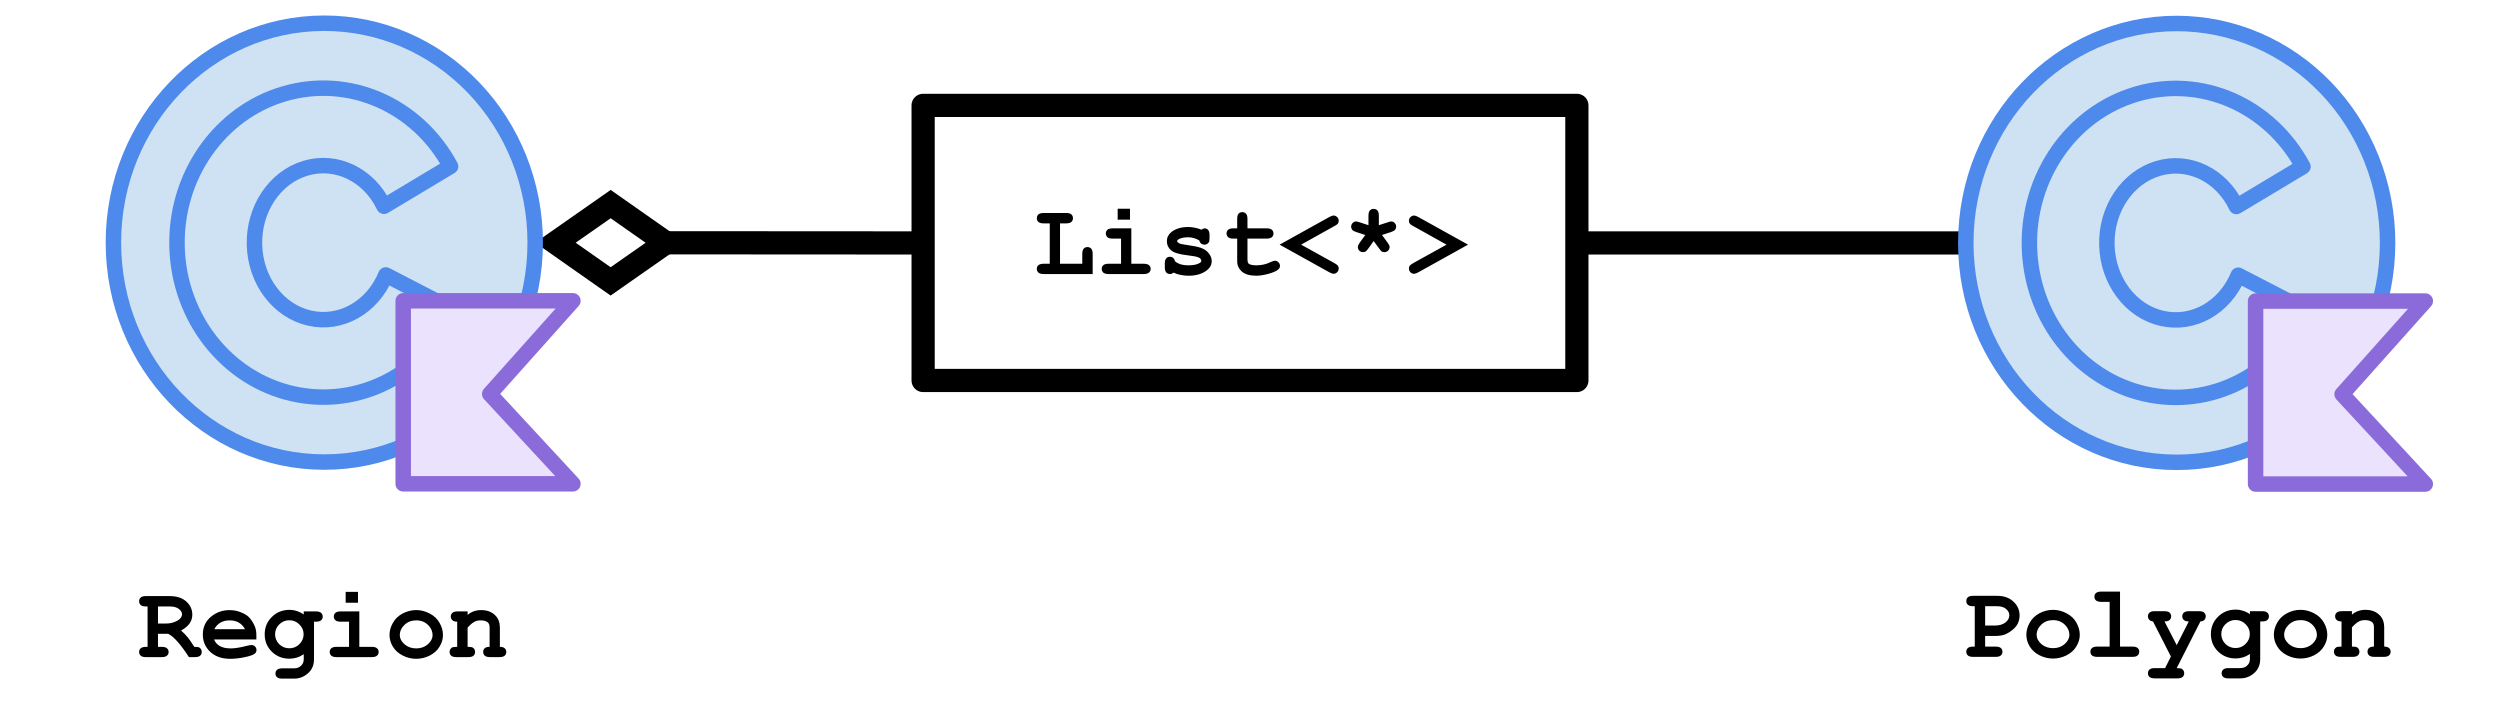
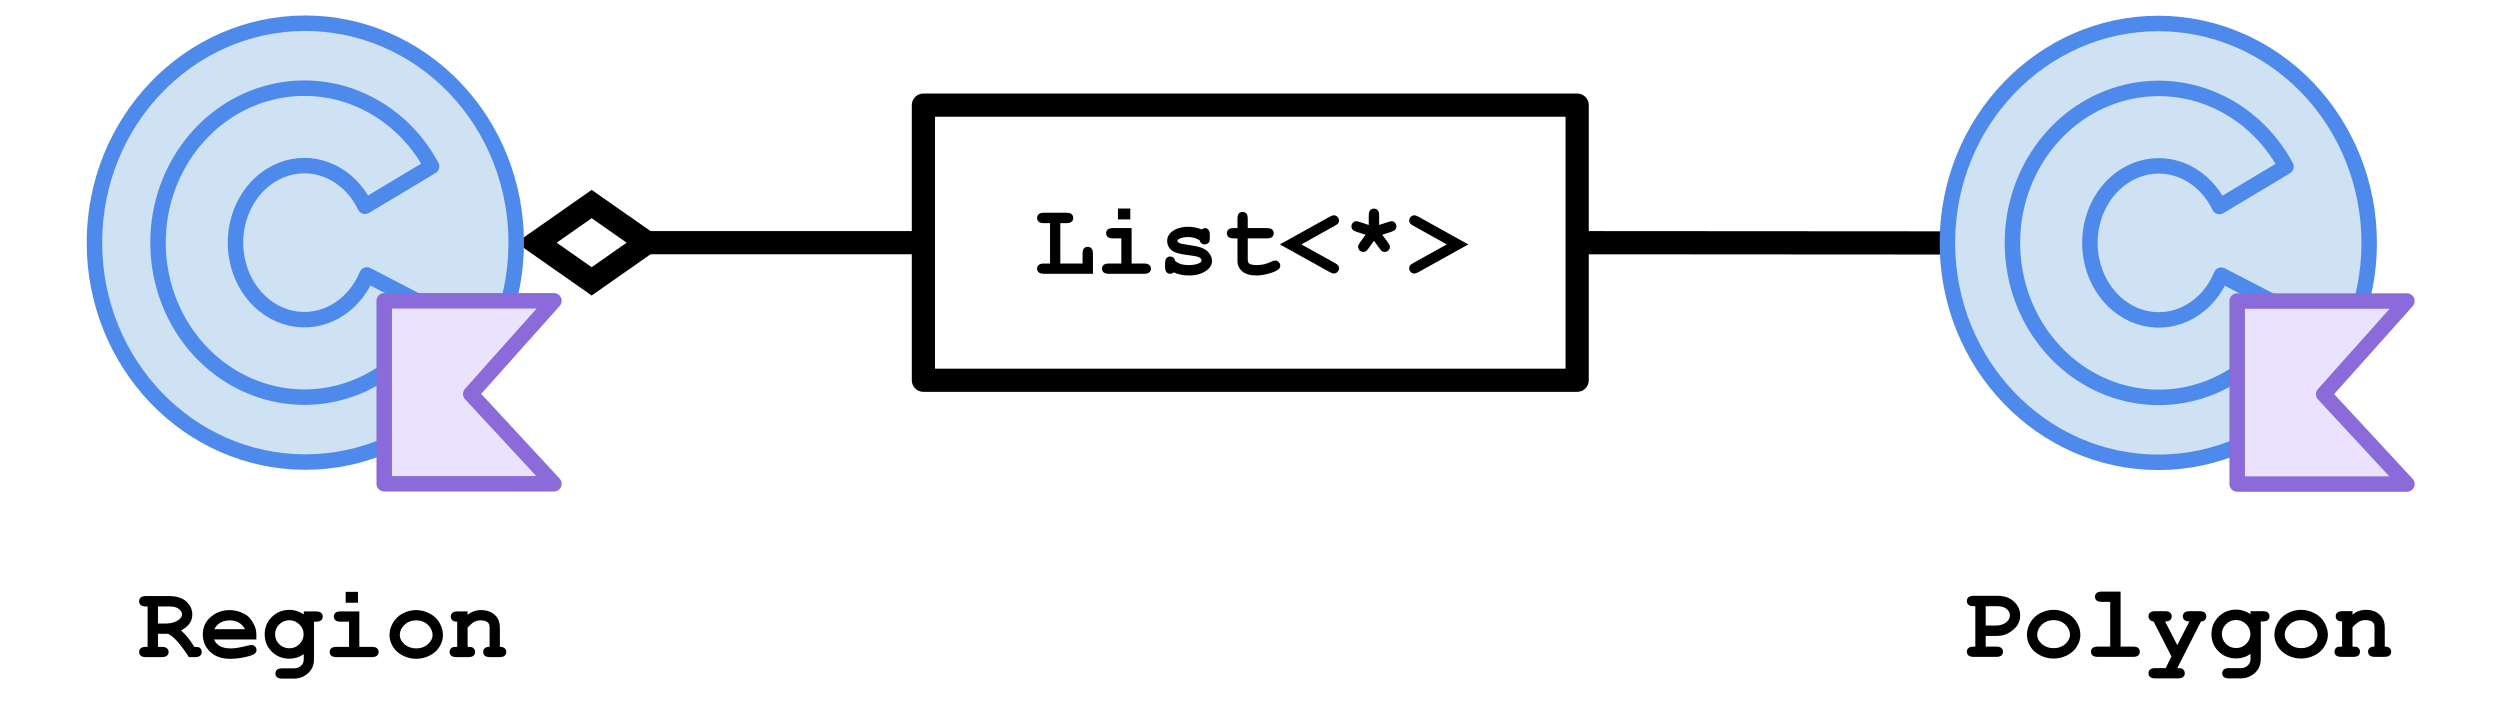
<svg xmlns="http://www.w3.org/2000/svg" version="1.1" viewBox="0.0 0.0 323.15 91.843" fill="none" stroke="none" stroke-linecap="square" stroke-miterlimit="10">
  <clipPath id="p.0">
    <path d="m0 0l323.15 0l0 91.843l-323.15 0l0 -91.843z" clip-rule="nonzero" />
  </clipPath>
  <g clip-path="url(#p.0)">
    <path fill="#000000" fill-opacity="0.0" d="m0 0l323.15 0l0 91.843l-323.15 0z" fill-rule="evenodd" />
-     <path fill="#000000" fill-opacity="0.0" d="m119.323 31.402l-50.142 -0.031" fill-rule="evenodd" />
-     <path stroke="#000000" stroke-width="3.0" stroke-linejoin="round" stroke-linecap="butt" d="m119.323 31.402l-33.257 -0.021" fill-rule="evenodd" />
-     <path stroke="#000000" stroke-width="3.0" stroke-linecap="butt" d="m86.066 31.381l-7.132 -5l-7.138 4.991l7.132 5z" fill-rule="evenodd" />
-     <path fill="#000000" fill-opacity="0.0" d="m203.827 31.402l50.268 0" fill-rule="evenodd" />
-     <path stroke="#000000" stroke-width="3.0" stroke-linejoin="round" stroke-linecap="butt" d="m203.827 31.402l50.268 0" fill-rule="evenodd" />
-     <path fill="#cfe2f3" d="m254.099 31.397l0 0c0 -15.664 12.205 -28.362 27.26 -28.362l0 0c7.23 0 14.163 2.988 19.276 8.307c5.112 5.319 7.984 12.533 7.984 20.055l0 0c0 15.664 -12.205 28.362 -27.26 28.362l0 0c-15.055 0 -27.26 -12.698 -27.26 -28.362z" fill-rule="evenodd" />
-     <path stroke="#4e8aeb" stroke-width="2.0" stroke-linejoin="round" stroke-linecap="butt" d="m254.099 31.397l0 0c0 -15.664 12.205 -28.362 27.26 -28.362l0 0c7.23 0 14.163 2.988 19.276 8.307c5.112 5.319 7.984 12.533 7.984 20.055l0 0c0 15.664 -12.205 28.362 -27.26 28.362l0 0c-15.055 0 -27.26 -12.698 -27.26 -28.362z" fill-rule="evenodd" />
-     <path fill="#cfe2f3" d="m298.22 40.175l0 0c-3.822 8.244 -12.474 12.676 -20.973 10.742c-8.498 -1.934 -14.654 -9.735 -14.92 -18.909c-0.266 -9.174 5.426 -17.358 13.797 -19.837c8.371 -2.479 17.264 1.386 21.556 9.368l-8.601 5.155c-1.951 -4.073 -6.151 -6.109 -10.142 -4.918c-3.991 1.191 -6.725 5.297 -6.603 9.915c0.122 4.618 3.069 8.536 7.116 9.461c4.047 0.925 8.132 -1.385 9.864 -5.58z" fill-rule="evenodd" />
-     <path stroke="#4e8aeb" stroke-width="2.0" stroke-linejoin="round" stroke-linecap="butt" d="m298.22 40.175l0 0c-3.822 8.244 -12.474 12.676 -20.973 10.742c-8.498 -1.934 -14.654 -9.735 -14.92 -18.909c-0.266 -9.174 5.426 -17.358 13.797 -19.837c8.371 -2.479 17.264 1.386 21.556 9.368l-8.601 5.155c-1.951 -4.073 -6.151 -6.109 -10.142 -4.918c-3.991 1.191 -6.725 5.297 -6.603 9.915c0.122 4.618 3.069 8.536 7.116 9.461c4.047 0.925 8.132 -1.385 9.864 -5.58z" fill-rule="evenodd" />
-     <path fill="#000000" fill-opacity="0.0" d="m242.572 63.108l77.575 0l0 25.701l-77.575 0z" fill-rule="evenodd" />
-     <path fill="#000000" d="m256.6 82.204l0 1.375l1.344 0q0.484 0 0.688 0.188q0.203 0.172 0.203 0.484q0 0.281 -0.203 0.469q-0.203 0.188 -0.688 0.188l-2.891 0q-0.484 0 -0.688 -0.188q-0.203 -0.188 -0.203 -0.484q0 -0.297 0.203 -0.469q0.203 -0.188 0.688 -0.188l0.203 0l0 -5.219l-0.203 0q-0.484 0 -0.688 -0.188q-0.203 -0.188 -0.203 -0.484q0 -0.297 0.203 -0.484q0.203 -0.188 0.688 -0.188l3.062 0q1.359 0 2.141 0.75q0.797 0.734 0.797 1.797q0 0.578 -0.266 1.094q-0.203 0.391 -0.672 0.781q-0.469 0.375 -0.969 0.578q-0.484 0.188 -1.297 0.188l-1.25 0zm0 -1.344l1.234 0q0.875 0 1.375 -0.391q0.516 -0.391 0.516 -0.938q0 -0.469 -0.422 -0.812q-0.406 -0.359 -1.172 -0.359l-1.531 0l0 2.5zm12.233 1.203q0 0.766 -0.438 1.484q-0.422 0.719 -1.266 1.156q-0.844 0.422 -1.75 0.422q-0.922 0 -1.75 -0.422q-0.828 -0.422 -1.266 -1.141q-0.438 -0.719 -0.438 -1.516q0 -0.797 0.438 -1.562q0.438 -0.781 1.266 -1.219q0.844 -0.438 1.75 -0.438q0.906 0 1.75 0.453q0.844 0.438 1.266 1.203q0.438 0.766 0.438 1.578zm-1.344 0q0 -0.641 -0.453 -1.172q-0.641 -0.734 -1.656 -0.734q-0.906 0 -1.516 0.578q-0.609 0.578 -0.609 1.344q0 0.625 0.609 1.172q0.625 0.531 1.516 0.531q0.891 0 1.5 -0.531q0.609 -0.547 0.609 -1.188zm6.545 -5.594l0 7.109l1.594 0q0.484 0 0.688 0.188q0.203 0.172 0.203 0.484q0 0.281 -0.203 0.469q-0.203 0.188 -0.688 0.188l-4.531 0q-0.484 0 -0.688 -0.188q-0.203 -0.188 -0.203 -0.484q0 -0.297 0.203 -0.469q0.203 -0.188 0.688 -0.188l1.594 0l0 -5.781l-1.062 0q-0.484 0 -0.703 -0.188q-0.203 -0.188 -0.203 -0.484q0 -0.281 0.203 -0.469q0.219 -0.188 0.703 -0.188l2.406 0zm6.576 8.391l-2.312 -4.531q-0.312 -0.031 -0.484 -0.219q-0.172 -0.188 -0.172 -0.438q0 -0.297 0.203 -0.484q0.203 -0.188 0.688 -0.188l1.219 0q0.484 0 0.688 0.188q0.203 0.188 0.203 0.484q0 0.281 -0.203 0.469q-0.203 0.188 -0.656 0.188l1.578 3.062l1.562 -3.062q-0.422 0 -0.641 -0.188q-0.203 -0.188 -0.203 -0.484q0 -0.281 0.203 -0.469q0.219 -0.188 0.688 -0.188l1.266 0q0.469 0 0.672 0.188q0.203 0.188 0.203 0.484q0 0.266 -0.172 0.453q-0.172 0.188 -0.516 0.203l-3.062 6.031q0.5 0 0.656 0.094q0.312 0.203 0.312 0.578q0 0.297 -0.203 0.469q-0.203 0.188 -0.688 0.188l-2.906 0q-0.484 0 -0.688 -0.188q-0.203 -0.172 -0.203 -0.469q0 -0.297 0.203 -0.484q0.203 -0.188 0.688 -0.188l1.328 0l0.75 -1.5zm10.217 -5.469l0 -0.391l1.562 0q0.484 0 0.688 0.188q0.203 0.188 0.203 0.484q0 0.281 -0.203 0.469q-0.203 0.188 -0.688 0.188l-0.234 0l0 4.859q0 0.703 -0.297 1.219q-0.297 0.531 -0.906 0.906q-0.609 0.375 -1.375 0.375l-1.516 0q-0.484 0 -0.688 -0.188q-0.203 -0.172 -0.203 -0.469q0 -0.297 0.203 -0.484q0.203 -0.188 0.688 -0.188l1.469 0q0.625 0 0.953 -0.344q0.344 -0.328 0.344 -0.828l0 -0.656q-0.438 0.297 -0.906 0.438q-0.453 0.141 -0.938 0.141q-1.359 0 -2.281 -0.906q-0.922 -0.906 -0.922 -2.25q0 -1.328 0.922 -2.234q0.922 -0.922 2.281 -0.922q0.5 0 0.953 0.156q0.469 0.141 0.891 0.438zm-0.016 2.562q0 -0.734 -0.547 -1.266q-0.531 -0.547 -1.297 -0.547q-0.766 0 -1.312 0.547q-0.531 0.531 -0.531 1.266q0 0.734 0.531 1.281q0.547 0.531 1.312 0.531q0.766 0 1.297 -0.531q0.547 -0.547 0.547 -1.281zm10.014 0.109q0 0.766 -0.438 1.484q-0.422 0.719 -1.266 1.156q-0.844 0.422 -1.75 0.422q-0.922 0 -1.75 -0.422q-0.828 -0.422 -1.266 -1.141q-0.438 -0.719 -0.438 -1.516q0 -0.797 0.438 -1.562q0.438 -0.781 1.266 -1.219q0.844 -0.438 1.75 -0.438q0.906 0 1.75 0.453q0.844 0.438 1.266 1.203q0.438 0.766 0.438 1.578zm-1.344 0q0 -0.641 -0.453 -1.172q-0.641 -0.734 -1.656 -0.734q-0.906 0 -1.516 0.578q-0.609 0.578 -0.609 1.344q0 0.625 0.609 1.172q0.625 0.531 1.516 0.531q0.891 0 1.5 -0.531q0.609 -0.547 0.609 -1.188zm4.529 -3.062l0 0.453q0.359 -0.312 0.797 -0.469q0.438 -0.156 0.953 -0.156q1.188 0 1.875 0.734q0.547 0.578 0.547 1.531l0 2.484q0.422 0 0.625 0.188q0.203 0.172 0.203 0.484q0 0.281 -0.203 0.469q-0.203 0.188 -0.688 0.188l-1.203 0q-0.484 0 -0.688 -0.188q-0.203 -0.188 -0.203 -0.484q0 -0.297 0.188 -0.469q0.203 -0.188 0.641 -0.188l0 -2.531q0 -0.422 -0.234 -0.625q-0.312 -0.266 -0.922 -0.266q-0.469 0 -0.812 0.188q-0.344 0.172 -0.875 0.75l0 2.484q0.5 0 0.656 0.094q0.312 0.188 0.312 0.578q0 0.281 -0.203 0.469q-0.203 0.188 -0.688 0.188l-1.516 0q-0.484 0 -0.688 -0.188q-0.203 -0.188 -0.203 -0.484q0 -0.359 0.312 -0.562q0.156 -0.094 0.672 -0.094l0 -3.25q-0.422 0 -0.625 -0.188q-0.203 -0.188 -0.203 -0.484q0 -0.281 0.203 -0.469q0.203 -0.188 0.688 -0.188l1.281 0z" fill-rule="nonzero" />
-     <path fill="#ebe3fd" d="m291.557 38.914l0 23.654l21.937 0l-10.753 -11.612l10.753 -12.042z" fill-rule="evenodd" />
-     <path stroke="#8b6bda" stroke-width="2.0" stroke-linejoin="round" stroke-linecap="butt" d="m291.557 38.914l0 23.654l21.937 0l-10.753 -11.612l10.753 -12.042z" fill-rule="evenodd" />
-     <path fill="#000000" fill-opacity="0.0" d="m119.323 13.622l84.504 0l0 35.559l-84.504 0z" fill-rule="evenodd" />
-     <path stroke="#000000" stroke-width="3.0" stroke-linejoin="round" stroke-linecap="butt" d="m119.323 13.622l84.504 0l0 35.559l-84.504 0z" fill-rule="evenodd" />
-     <path fill="#000000" d="m137.019 28.875l0 5.219l2.875 0l0 -1.266q0 -0.484 0.188 -0.688q0.188 -0.203 0.484 -0.203q0.297 0 0.484 0.203q0.188 0.203 0.188 0.688l0 2.594l-6.328 0q-0.469 0 -0.688 -0.188q-0.203 -0.188 -0.203 -0.484q0 -0.297 0.203 -0.469q0.219 -0.188 0.688 -0.188l0.781 0l0 -5.219l-0.781 0q-0.469 0 -0.688 -0.188q-0.203 -0.188 -0.203 -0.484q0 -0.297 0.203 -0.484q0.219 -0.188 0.688 -0.188l2.891 0q0.484 0 0.688 0.188q0.203 0.188 0.203 0.484q0 0.297 -0.203 0.484q-0.203 0.188 -0.688 0.188l-0.781 0zm9.045 -1.891l0 1.406l-1.594 0l0 -1.406l1.594 0zm0.172 2.531l0 4.578l1.609 0q0.469 0 0.672 0.188q0.219 0.172 0.219 0.484q0 0.281 -0.219 0.469q-0.203 0.188 -0.672 0.188l-4.547 0q-0.469 0 -0.688 -0.188q-0.203 -0.188 -0.203 -0.484q0 -0.297 0.203 -0.469q0.219 -0.188 0.688 -0.188l1.609 0l0 -3.25l-1.078 0q-0.469 0 -0.688 -0.188q-0.203 -0.188 -0.203 -0.484q0 -0.281 0.203 -0.469q0.203 -0.188 0.688 -0.188l2.406 0zm8.779 1.562q-0.328 -0.203 -0.688 -0.297q-0.344 -0.109 -0.734 -0.109q-0.781 0 -1.234 0.25q-0.203 0.109 -0.203 0.25q0 0.141 0.266 0.281q0.219 0.109 0.938 0.203q1.328 0.188 1.844 0.375q0.688 0.234 1.047 0.719q0.375 0.469 0.375 1.0q0 0.703 -0.625 1.188q-0.906 0.703 -2.344 0.703q-0.578 0 -1.078 -0.109q-0.484 -0.094 -0.891 -0.297q-0.109 0.094 -0.219 0.141q-0.109 0.047 -0.219 0.047q-0.312 0 -0.5 -0.203q-0.188 -0.219 -0.188 -0.688l0 -0.453q0 -0.484 0.188 -0.688q0.188 -0.203 0.484 -0.203q0.234 0 0.391 0.141q0.172 0.125 0.266 0.453q0.297 0.25 0.719 0.391q0.438 0.125 1.0 0.125q0.922 0 1.422 -0.281q0.25 -0.141 0.25 -0.297q0 -0.266 -0.344 -0.438q-0.344 -0.156 -1.422 -0.281q-1.609 -0.172 -2.156 -0.656q-0.531 -0.469 -0.531 -1.172q0 -0.703 0.594 -1.188q0.828 -0.641 2.156 -0.641q0.453 0 0.875 0.094q0.438 0.078 0.828 0.25q0.125 -0.078 0.234 -0.125q0.109 -0.047 0.188 -0.047q0.281 0 0.453 0.203q0.188 0.203 0.188 0.688l0 0.328q0 0.438 -0.094 0.594q-0.219 0.297 -0.578 0.297q-0.234 0 -0.422 -0.141q-0.172 -0.156 -0.234 -0.406zm6.233 -0.234l0 2.672q0 0.438 0.172 0.578q0.281 0.203 0.984 0.203q1.016 0 1.875 -0.438q0.344 -0.156 0.531 -0.156q0.25 0 0.438 0.203q0.203 0.188 0.203 0.469q0 0.25 -0.203 0.438q-0.328 0.312 -1.266 0.578q-0.938 0.25 -1.578 0.25q-1.25 0 -1.875 -0.531q-0.609 -0.547 -0.609 -1.328l0 -2.938l-0.484 0q-0.484 0 -0.688 -0.188q-0.203 -0.188 -0.203 -0.484q0 -0.281 0.203 -0.469q0.203 -0.188 0.688 -0.188l0.484 0l0 -1.203q0 -0.484 0.172 -0.688q0.188 -0.203 0.484 -0.203q0.297 0 0.484 0.203q0.188 0.203 0.188 0.688l0 1.203l2.469 0q0.484 0 0.688 0.188q0.203 0.188 0.203 0.484q0 0.281 -0.203 0.469q-0.203 0.188 -0.688 0.188l-2.469 0zm6.936 0.781l4.312 2.391q0.328 0.188 0.438 0.328q0.109 0.141 0.109 0.359q0 0.281 -0.203 0.484q-0.203 0.203 -0.469 0.203q-0.172 0 -0.531 -0.188l-6.438 -3.578l6.438 -3.578q0.359 -0.188 0.516 -0.188q0.281 0 0.484 0.203q0.203 0.188 0.203 0.469q0 0.219 -0.109 0.375q-0.109 0.141 -0.438 0.312l-4.312 2.406zm8.295 -1.25l-1.156 -0.375q-0.406 -0.125 -0.516 -0.281q-0.156 -0.188 -0.156 -0.422q0 -0.266 0.188 -0.469q0.203 -0.203 0.438 -0.203q0.156 0 0.469 0.109l1.141 0.375l0 -1.219q0 -0.484 0.188 -0.688q0.188 -0.203 0.484 -0.203q0.297 0 0.484 0.203q0.188 0.203 0.188 0.688l0 1.219l1.156 -0.375q0.312 -0.109 0.453 -0.109q0.25 0 0.438 0.203q0.188 0.188 0.188 0.469q0 0.234 -0.141 0.406q-0.125 0.156 -0.531 0.297l-1.156 0.375l0.719 0.984q0.266 0.359 0.266 0.562q0 0.281 -0.203 0.484q-0.188 0.188 -0.469 0.188q-0.203 0 -0.344 -0.078q-0.125 -0.094 -0.328 -0.375l-0.719 -0.984l-0.703 0.984q-0.203 0.281 -0.344 0.375q-0.141 0.078 -0.328 0.078q-0.281 0 -0.484 -0.188q-0.188 -0.203 -0.188 -0.484q0 -0.203 0.25 -0.562l0.719 -0.984zm10.498 1.25l-4.312 -2.406q-0.328 -0.172 -0.438 -0.312q-0.109 -0.156 -0.109 -0.375q0 -0.281 0.203 -0.469q0.203 -0.203 0.469 -0.203q0.172 0 0.531 0.188l6.438 3.578l-6.438 3.578q-0.359 0.188 -0.531 0.188q-0.266 0 -0.469 -0.188q-0.203 -0.203 -0.203 -0.5q0 -0.219 0.109 -0.359q0.109 -0.141 0.438 -0.328l4.312 -2.391z" fill-rule="nonzero" />
-     <path fill="#cfe2f3" d="m14.659 31.364l0 0c0 -15.664 12.205 -28.362 27.26 -28.362l0 0c7.23 0 14.163 2.988 19.276 8.307c5.112 5.319 7.984 12.533 7.984 20.055l0 0c0 15.664 -12.205 28.362 -27.26 28.362l0 0c-15.055 0 -27.26 -12.698 -27.26 -28.362z" fill-rule="evenodd" />
-     <path stroke="#4e8aeb" stroke-width="2.0" stroke-linejoin="round" stroke-linecap="butt" d="m14.659 31.364l0 0c0 -15.664 12.205 -28.362 27.26 -28.362l0 0c7.23 0 14.163 2.988 19.276 8.307c5.112 5.319 7.984 12.533 7.984 20.055l0 0c0 15.664 -12.205 28.362 -27.26 28.362l0 0c-15.055 0 -27.26 -12.698 -27.26 -28.362z" fill-rule="evenodd" />
-     <path fill="#cfe2f3" d="m58.779 40.143l0 0c-3.822 8.244 -12.474 12.676 -20.973 10.742c-8.498 -1.934 -14.654 -9.735 -14.92 -18.909c-0.266 -9.174 5.426 -17.358 13.797 -19.837c8.371 -2.479 17.264 1.386 21.556 9.368l-8.601 5.155c-1.951 -4.073 -6.15 -6.109 -10.142 -4.918c-3.991 1.191 -6.725 5.297 -6.603 9.915c0.122 4.618 3.069 8.536 7.116 9.461c4.047 0.925 8.132 -1.385 9.864 -5.58z" fill-rule="evenodd" />
-     <path stroke="#4e8aeb" stroke-width="2.0" stroke-linejoin="round" stroke-linecap="butt" d="m58.779 40.143l0 0c-3.822 8.244 -12.474 12.676 -20.973 10.742c-8.498 -1.934 -14.654 -9.735 -14.92 -18.909c-0.266 -9.174 5.426 -17.358 13.797 -19.837c8.371 -2.479 17.264 1.386 21.556 9.368l-8.601 5.155c-1.951 -4.073 -6.15 -6.109 -10.142 -4.918c-3.991 1.191 -6.725 5.297 -6.603 9.915c0.122 4.618 3.069 8.536 7.116 9.461c4.047 0.925 8.132 -1.385 9.864 -5.58z" fill-rule="evenodd" />
+     <path fill="#000000" fill-opacity="0.0" d="m119.36 31.37l-52.63 0" fill-rule="evenodd" />
+     <path stroke="#000000" stroke-width="3.0" stroke-linejoin="round" stroke-linecap="butt" d="m119.36 31.37l-35.745 0" fill-rule="evenodd" />
+     <path stroke="#000000" stroke-width="3.0" stroke-linecap="butt" d="m83.614 31.37l-7.135 -4.996l-7.135 4.996l7.135 4.996z" fill-rule="evenodd" />
+     <path fill="#000000" fill-opacity="0.0" d="m203.863 31.37l47.843 0.031" fill-rule="evenodd" />
+     <path stroke="#000000" stroke-width="3.0" stroke-linejoin="round" stroke-linecap="butt" d="m203.863 31.37l47.843 0.031" fill-rule="evenodd" />
+     <path fill="#cfe2f3" d="m251.721 31.396l0 0c0 -15.664 12.205 -28.362 27.26 -28.362l0 0c7.23 0 14.163 2.988 19.276 8.307c5.112 5.319 7.984 12.533 7.984 20.055l0 0c0 15.664 -12.205 28.362 -27.26 28.362l0 0c-15.055 0 -27.26 -12.698 -27.26 -28.362z" fill-rule="evenodd" />
+     <path stroke="#4e8aeb" stroke-width="2.0" stroke-linejoin="round" stroke-linecap="butt" d="m251.721 31.396l0 0c0 -15.664 12.205 -28.362 27.26 -28.362l0 0c7.23 0 14.163 2.988 19.276 8.307c5.112 5.319 7.984 12.533 7.984 20.055l0 0c0 15.664 -12.205 28.362 -27.26 28.362l0 0c-15.055 0 -27.26 -12.698 -27.26 -28.362z" fill-rule="evenodd" />
+     <path fill="#cfe2f3" d="m296.027 40.174l0 0c-3.822 8.244 -12.474 12.676 -20.973 10.742c-8.498 -1.934 -14.654 -9.735 -14.92 -18.909c-0.266 -9.174 5.426 -17.358 13.797 -19.837c8.371 -2.479 17.264 1.386 21.556 9.368l-8.601 5.155c-1.951 -4.073 -6.15 -6.109 -10.142 -4.918c-3.991 1.191 -6.725 5.297 -6.603 9.915c0.122 4.618 3.069 8.536 7.116 9.461c4.047 0.925 8.132 -1.385 9.864 -5.58z" fill-rule="evenodd" />
+     <path stroke="#4e8aeb" stroke-width="2.0" stroke-linejoin="round" stroke-linecap="butt" d="m296.027 40.174l0 0c-3.822 8.244 -12.474 12.676 -20.973 10.742c-8.498 -1.934 -14.654 -9.735 -14.92 -18.909c-0.266 -9.174 5.426 -17.358 13.797 -19.837c8.371 -2.479 17.264 1.386 21.556 9.368l-8.601 5.155c-1.951 -4.073 -6.15 -6.109 -10.142 -4.918c-3.991 1.191 -6.725 5.297 -6.603 9.915c0.122 4.618 3.069 8.536 7.116 9.461c4.047 0.925 8.132 -1.385 9.864 -5.58z" fill-rule="evenodd" />
+     <path fill="#000000" fill-opacity="0.0" d="m242.646 63.107l77.575 0l0 25.701l-77.575 0z" fill-rule="evenodd" />
+     <path fill="#000000" d="m256.674 82.204l0 1.375l1.344 0q0.484 0 0.688 0.188q0.203 0.172 0.203 0.484q0 0.281 -0.203 0.469q-0.203 0.188 -0.688 0.188l-2.891 0q-0.484 0 -0.688 -0.188q-0.203 -0.188 -0.203 -0.484q0 -0.297 0.203 -0.469q0.203 -0.188 0.688 -0.188l0.203 0l0 -5.219l-0.203 0q-0.484 0 -0.688 -0.188q-0.203 -0.188 -0.203 -0.484q0 -0.297 0.203 -0.484q0.203 -0.188 0.688 -0.188l3.062 0q1.359 0 2.141 0.75q0.797 0.734 0.797 1.797q0 0.578 -0.266 1.094q-0.203 0.391 -0.672 0.781q-0.469 0.375 -0.969 0.578q-0.484 0.188 -1.297 0.188l-1.25 0zm0 -1.344l1.234 0q0.875 0 1.375 -0.391q0.516 -0.391 0.516 -0.938q0 -0.469 -0.422 -0.812q-0.406 -0.359 -1.172 -0.359l-1.531 0l0 2.5zm12.233 1.203q0 0.766 -0.438 1.484q-0.422 0.719 -1.266 1.156q-0.844 0.422 -1.75 0.422q-0.922 0 -1.75 -0.422q-0.828 -0.422 -1.266 -1.141q-0.438 -0.719 -0.438 -1.516q0 -0.797 0.438 -1.562q0.438 -0.781 1.266 -1.219q0.844 -0.438 1.75 -0.438q0.906 0 1.75 0.453q0.844 0.438 1.266 1.203q0.438 0.766 0.438 1.578zm-1.344 0q0 -0.641 -0.453 -1.172q-0.641 -0.734 -1.656 -0.734q-0.906 0 -1.516 0.578q-0.609 0.578 -0.609 1.344q0 0.625 0.609 1.172q0.625 0.531 1.516 0.531q0.891 0 1.5 -0.531q0.609 -0.547 0.609 -1.188zm6.545 -5.594l0 7.109l1.594 0q0.484 0 0.688 0.188q0.203 0.172 0.203 0.484q0 0.281 -0.203 0.469q-0.203 0.188 -0.688 0.188l-4.531 0q-0.484 0 -0.688 -0.188q-0.203 -0.188 -0.203 -0.484q0 -0.297 0.203 -0.469q0.203 -0.188 0.688 -0.188l1.594 0l0 -5.781l-1.062 0q-0.484 0 -0.703 -0.188q-0.203 -0.188 -0.203 -0.484q0 -0.281 0.203 -0.469q0.219 -0.188 0.703 -0.188l2.406 0zm6.576 8.391l-2.312 -4.531q-0.312 -0.031 -0.484 -0.219q-0.172 -0.188 -0.172 -0.438q0 -0.297 0.203 -0.484q0.203 -0.188 0.688 -0.188l1.219 0q0.484 0 0.688 0.188q0.203 0.188 0.203 0.484q0 0.281 -0.203 0.469q-0.203 0.188 -0.656 0.188l1.578 3.062l1.562 -3.062q-0.422 0 -0.641 -0.188q-0.203 -0.188 -0.203 -0.484q0 -0.281 0.203 -0.469q0.219 -0.188 0.688 -0.188l1.266 0q0.469 0 0.672 0.188q0.203 0.188 0.203 0.484q0 0.266 -0.172 0.453q-0.172 0.188 -0.516 0.203l-3.062 6.031q0.5 0 0.656 0.094q0.312 0.203 0.312 0.578q0 0.297 -0.203 0.469q-0.203 0.188 -0.688 0.188l-2.906 0q-0.484 0 -0.688 -0.188q-0.203 -0.172 -0.203 -0.469q0 -0.297 0.203 -0.484q0.203 -0.188 0.688 -0.188l1.328 0l0.75 -1.5zm10.217 -5.469l0 -0.391l1.562 0q0.484 0 0.688 0.188q0.203 0.188 0.203 0.484q0 0.281 -0.203 0.469q-0.203 0.188 -0.688 0.188l-0.234 0l0 4.859q0 0.703 -0.297 1.219q-0.297 0.531 -0.906 0.906q-0.609 0.375 -1.375 0.375l-1.516 0q-0.484 0 -0.688 -0.188q-0.203 -0.172 -0.203 -0.469q0 -0.297 0.203 -0.484q0.203 -0.188 0.688 -0.188l1.469 0q0.625 0 0.953 -0.344q0.344 -0.328 0.344 -0.828l0 -0.656q-0.438 0.297 -0.906 0.438q-0.453 0.141 -0.938 0.141q-1.359 0 -2.281 -0.906q-0.922 -0.906 -0.922 -2.25q0 -1.328 0.922 -2.234q0.922 -0.922 2.281 -0.922q0.5 0 0.953 0.156q0.469 0.141 0.891 0.438zm-0.016 2.562q0 -0.734 -0.547 -1.266q-0.531 -0.547 -1.297 -0.547q-0.766 0 -1.312 0.547q-0.531 0.531 -0.531 1.266q0 0.734 0.531 1.281q0.547 0.531 1.312 0.531q0.766 0 1.297 -0.531q0.547 -0.547 0.547 -1.281zm10.014 0.109q0 0.766 -0.438 1.484q-0.422 0.719 -1.266 1.156q-0.844 0.422 -1.75 0.422q-0.922 0 -1.75 -0.422q-0.828 -0.422 -1.266 -1.141q-0.438 -0.719 -0.438 -1.516q0 -0.797 0.438 -1.562q0.438 -0.781 1.266 -1.219q0.844 -0.438 1.75 -0.438q0.906 0 1.75 0.453q0.844 0.438 1.266 1.203q0.438 0.766 0.438 1.578zm-1.344 0q0 -0.641 -0.453 -1.172q-0.641 -0.734 -1.656 -0.734q-0.906 0 -1.516 0.578q-0.609 0.578 -0.609 1.344q0 0.625 0.609 1.172q0.625 0.531 1.516 0.531q0.891 0 1.5 -0.531q0.609 -0.547 0.609 -1.188zm4.529 -3.062l0 0.453q0.359 -0.312 0.797 -0.469q0.438 -0.156 0.953 -0.156q1.188 0 1.875 0.734q0.547 0.578 0.547 1.531l0 2.484q0.422 0 0.625 0.188q0.203 0.172 0.203 0.484q0 0.281 -0.203 0.469q-0.203 0.188 -0.688 0.188l-1.203 0q-0.484 0 -0.688 -0.188q-0.203 -0.188 -0.203 -0.484q0 -0.297 0.188 -0.469q0.203 -0.188 0.641 -0.188l0 -2.531q0 -0.422 -0.234 -0.625q-0.312 -0.266 -0.922 -0.266q-0.469 0 -0.812 0.188q-0.344 0.172 -0.875 0.75l0 2.484q0.5 0 0.656 0.094q0.312 0.188 0.312 0.578q0 0.281 -0.203 0.469q-0.203 0.188 -0.688 0.188l-1.516 0q-0.484 0 -0.688 -0.188q-0.203 -0.188 -0.203 -0.484q0 -0.359 0.312 -0.562q0.156 -0.094 0.672 -0.094l0 -3.25q-0.422 0 -0.625 -0.188q-0.203 -0.188 -0.203 -0.484q0 -0.281 0.203 -0.469q0.203 -0.188 0.688 -0.188l1.281 0z" fill-rule="nonzero" />
+     <path fill="#ebe3fd" d="m289.179 38.913l0 23.654l21.937 0l-10.753 -11.612l10.753 -12.042z" fill-rule="evenodd" />
+     <path stroke="#8b6bda" stroke-width="2.0" stroke-linejoin="round" stroke-linecap="butt" d="m289.179 38.913l0 23.654l21.937 0l-10.753 -11.612l10.753 -12.042z" fill-rule="evenodd" />
+     <path fill="#000000" fill-opacity="0.0" d="m119.36 13.591l84.504 0l0 35.559l-84.504 0z" fill-rule="evenodd" />
+     <path stroke="#000000" stroke-width="3.0" stroke-linejoin="round" stroke-linecap="butt" d="m119.36 13.591l84.504 0l0 35.559l-84.504 0z" fill-rule="evenodd" />
+     <path fill="#000000" d="m137.055 28.844l0 5.219l2.875 0l0 -1.266q0 -0.484 0.188 -0.688q0.188 -0.203 0.484 -0.203q0.297 0 0.484 0.203q0.188 0.203 0.188 0.688l0 2.594l-6.328 0q-0.469 0 -0.688 -0.188q-0.203 -0.188 -0.203 -0.484q0 -0.297 0.203 -0.469q0.219 -0.188 0.688 -0.188l0.781 0l0 -5.219l-0.781 0q-0.469 0 -0.688 -0.188q-0.203 -0.188 -0.203 -0.484q0 -0.297 0.203 -0.484q0.219 -0.188 0.688 -0.188l2.891 0q0.484 0 0.688 0.188q0.203 0.188 0.203 0.484q0 0.297 -0.203 0.484q-0.203 0.188 -0.688 0.188l-0.781 0zm9.045 -1.891l0 1.406l-1.594 0l0 -1.406l1.594 0zm0.172 2.531l0 4.578l1.609 0q0.469 0 0.672 0.188q0.219 0.172 0.219 0.484q0 0.281 -0.219 0.469q-0.203 0.188 -0.672 0.188l-4.547 0q-0.469 0 -0.688 -0.188q-0.203 -0.188 -0.203 -0.484q0 -0.297 0.203 -0.469q0.219 -0.188 0.688 -0.188l1.609 0l0 -3.25l-1.078 0q-0.469 0 -0.688 -0.188q-0.203 -0.188 -0.203 -0.484q0 -0.281 0.203 -0.469q0.203 -0.188 0.688 -0.188l2.406 0zm8.779 1.562q-0.328 -0.203 -0.688 -0.297q-0.344 -0.109 -0.734 -0.109q-0.781 0 -1.234 0.25q-0.203 0.109 -0.203 0.25q0 0.141 0.266 0.281q0.219 0.109 0.938 0.203q1.328 0.188 1.844 0.375q0.688 0.234 1.047 0.719q0.375 0.469 0.375 1.0q0 0.703 -0.625 1.188q-0.906 0.703 -2.344 0.703q-0.578 0 -1.078 -0.109q-0.484 -0.094 -0.891 -0.297q-0.109 0.094 -0.219 0.141q-0.109 0.047 -0.219 0.047q-0.312 0 -0.5 -0.203q-0.188 -0.219 -0.188 -0.688l0 -0.453q0 -0.484 0.188 -0.688q0.188 -0.203 0.484 -0.203q0.234 0 0.391 0.141q0.172 0.125 0.266 0.453q0.297 0.25 0.719 0.391q0.438 0.125 1.0 0.125q0.922 0 1.422 -0.281q0.25 -0.141 0.25 -0.297q0 -0.266 -0.344 -0.438q-0.344 -0.156 -1.422 -0.281q-1.609 -0.172 -2.156 -0.656q-0.531 -0.469 -0.531 -1.172q0 -0.703 0.594 -1.188q0.828 -0.641 2.156 -0.641q0.453 0 0.875 0.094q0.438 0.078 0.828 0.25q0.125 -0.078 0.234 -0.125q0.109 -0.047 0.188 -0.047q0.281 0 0.453 0.203q0.188 0.203 0.188 0.688l0 0.328q0 0.438 -0.094 0.594q-0.219 0.297 -0.578 0.297q-0.234 0 -0.422 -0.141q-0.172 -0.156 -0.234 -0.406zm6.233 -0.234l0 2.672q0 0.438 0.172 0.578q0.281 0.203 0.984 0.203q1.016 0 1.875 -0.438q0.344 -0.156 0.531 -0.156q0.25 0 0.438 0.203q0.203 0.188 0.203 0.469q0 0.25 -0.203 0.438q-0.328 0.312 -1.266 0.578q-0.938 0.25 -1.578 0.25q-1.25 0 -1.875 -0.531q-0.609 -0.547 -0.609 -1.328l0 -2.937l-0.484 0q-0.484 0 -0.688 -0.188q-0.203 -0.188 -0.203 -0.484q0 -0.281 0.203 -0.469q0.203 -0.188 0.688 -0.188l0.484 0l0 -1.203q0 -0.484 0.172 -0.688q0.188 -0.203 0.484 -0.203q0.297 0 0.484 0.203q0.188 0.203 0.188 0.688l0 1.203l2.469 0q0.484 0 0.688 0.188q0.203 0.188 0.203 0.484q0 0.281 -0.203 0.469q-0.203 0.188 -0.688 0.188l-2.469 0zm6.936 0.781l4.312 2.391q0.328 0.188 0.438 0.328q0.109 0.141 0.109 0.359q0 0.281 -0.203 0.484q-0.203 0.203 -0.469 0.203q-0.172 0 -0.531 -0.188l-6.438 -3.578l6.438 -3.578q0.359 -0.188 0.516 -0.188q0.281 0 0.484 0.203q0.203 0.188 0.203 0.469q0 0.219 -0.109 0.375q-0.109 0.141 -0.438 0.312l-4.312 2.406zm8.295 -1.25l-1.156 -0.375q-0.406 -0.125 -0.516 -0.281q-0.156 -0.188 -0.156 -0.422q0 -0.266 0.188 -0.469q0.203 -0.203 0.438 -0.203q0.156 0 0.469 0.109l1.141 0.375l0 -1.219q0 -0.484 0.188 -0.688q0.188 -0.203 0.484 -0.203q0.297 0 0.484 0.203q0.188 0.203 0.188 0.688l0 1.219l1.156 -0.375q0.312 -0.109 0.453 -0.109q0.25 0 0.438 0.203q0.188 0.188 0.188 0.469q0 0.234 -0.141 0.406q-0.125 0.156 -0.531 0.297l-1.156 0.375l0.719 0.984q0.266 0.359 0.266 0.562q0 0.281 -0.203 0.484q-0.188 0.188 -0.469 0.188q-0.203 0 -0.344 -0.078q-0.125 -0.094 -0.328 -0.375l-0.719 -0.984l-0.703 0.984q-0.203 0.281 -0.344 0.375q-0.141 0.078 -0.328 0.078q-0.281 0 -0.484 -0.188q-0.188 -0.203 -0.188 -0.484q0 -0.203 0.25 -0.562l0.719 -0.984zm10.498 1.25l-4.312 -2.406q-0.328 -0.172 -0.438 -0.312q-0.109 -0.156 -0.109 -0.375q0 -0.281 0.203 -0.469q0.203 -0.203 0.469 -0.203q0.172 0 0.531 0.188l6.438 3.578l-6.438 3.578q-0.359 0.188 -0.531 0.188q-0.266 0 -0.469 -0.188q-0.203 -0.203 -0.203 -0.5q0 -0.219 0.109 -0.359q0.109 -0.141 0.438 -0.328l4.312 -2.391z" fill-rule="nonzero" />
+     <path fill="#cfe2f3" d="m12.206 31.364l0 0c0 -15.664 12.205 -28.362 27.26 -28.362l0 0c7.23 0 14.163 2.988 19.276 8.307c5.112 5.319 7.984 12.533 7.984 20.055l0 0c0 15.664 -12.205 28.362 -27.26 28.362l0 0c-15.055 0 -27.26 -12.698 -27.26 -28.362z" fill-rule="evenodd" />
+     <path stroke="#4e8aeb" stroke-width="2.0" stroke-linejoin="round" stroke-linecap="butt" d="m12.206 31.364l0 0c0 -15.664 12.205 -28.362 27.26 -28.362l0 0c7.23 0 14.163 2.988 19.276 8.307c5.112 5.319 7.984 12.533 7.984 20.055l0 0c0 15.664 -12.205 28.362 -27.26 28.362l0 0c-15.055 0 -27.26 -12.698 -27.26 -28.362z" fill-rule="evenodd" />
+     <path fill="#cfe2f3" d="m56.327 40.143l0 0c-3.822 8.244 -12.474 12.676 -20.973 10.742c-8.498 -1.934 -14.654 -9.735 -14.92 -18.909c-0.266 -9.174 5.426 -17.358 13.797 -19.837c8.371 -2.479 17.264 1.386 21.556 9.368l-8.601 5.155c-1.951 -4.073 -6.15 -6.109 -10.142 -4.918c-3.991 1.191 -6.725 5.297 -6.603 9.915c0.122 4.618 3.069 8.536 7.116 9.461c4.047 0.925 8.132 -1.385 9.864 -5.58z" fill-rule="evenodd" />
+     <path stroke="#4e8aeb" stroke-width="2.0" stroke-linejoin="round" stroke-linecap="butt" d="m56.327 40.143l0 0c-3.822 8.244 -12.474 12.676 -20.973 10.742c-8.498 -1.934 -14.654 -9.735 -14.92 -18.909c-0.266 -9.174 5.426 -17.358 13.797 -19.837c8.371 -2.479 17.264 1.386 21.556 9.368l-8.601 5.155c-1.951 -4.073 -6.15 -6.109 -10.142 -4.918c-3.991 1.191 -6.725 5.297 -6.603 9.915c0.122 4.618 3.069 8.536 7.116 9.461c4.047 0.925 8.132 -1.385 9.864 -5.58z" fill-rule="evenodd" />
    <path fill="#000000" fill-opacity="0.0" d="m3.003 63.139l77.575 0l0 25.701l-77.575 0z" fill-rule="evenodd" />
    <path fill="#000000" d="m20.421 81.923l0 1.688l0.484 0q0.469 0 0.672 0.188q0.219 0.172 0.219 0.484q0 0.281 -0.219 0.469q-0.203 0.188 -0.672 0.188l-2.031 0q-0.484 0 -0.688 -0.188q-0.203 -0.188 -0.203 -0.484q0 -0.297 0.203 -0.469q0.219 -0.188 0.688 -0.188l0.203 0l0 -5.219l-0.203 0q-0.484 0 -0.688 -0.188q-0.203 -0.188 -0.203 -0.484q0 -0.297 0.203 -0.484q0.203 -0.188 0.688 -0.188l3.016 0q1.422 0 2.188 0.703q0.781 0.703 0.781 1.703q0 0.625 -0.359 1.141q-0.359 0.5 -1.094 0.906q0.422 0.359 0.906 0.938q0.297 0.375 0.797 1.172q0.516 0 0.672 0.094q0.297 0.203 0.297 0.578q0 0.281 -0.203 0.469q-0.203 0.188 -0.688 0.188l-0.766 0q-1.609 -2.5 -2.688 -3.016l-1.312 0zm0 -1.328l1.031 0q0.594 0 1.047 -0.172q0.609 -0.234 0.812 -0.5q0.219 -0.266 0.219 -0.516q0 -0.375 -0.406 -0.688q-0.406 -0.328 -1.172 -0.328l-1.531 0l0 2.203zm12.717 2.062l-5.469 0q0.203 0.531 0.734 0.844q0.531 0.312 1.438 0.312q0.75 0 1.969 -0.312q0.516 -0.125 0.703 -0.125q0.266 0 0.453 0.188q0.188 0.188 0.188 0.469q0 0.266 -0.203 0.438q-0.266 0.25 -1.281 0.469q-1.0 0.219 -1.922 0.219q-1.609 0 -2.578 -0.906q-0.953 -0.906 -0.953 -2.234q0 -1.406 1.031 -2.281q1.047 -0.875 2.406 -0.875q0.812 0 1.484 0.281q0.688 0.281 1.016 0.609q0.469 0.484 0.781 1.203q0.203 0.484 0.203 1.141l0 0.562zm-1.469 -1.328q-0.312 -0.578 -0.812 -0.859q-0.484 -0.281 -1.172 -0.281q-0.672 0 -1.172 0.281q-0.5 0.281 -0.812 0.859l3.969 0zm7.592 -1.906l0 -0.391l1.562 0q0.484 0 0.688 0.188q0.203 0.188 0.203 0.484q0 0.281 -0.203 0.469q-0.203 0.188 -0.688 0.188l-0.234 0l0 4.859q0 0.703 -0.297 1.219q-0.297 0.531 -0.906 0.906q-0.609 0.375 -1.375 0.375l-1.516 0q-0.484 0 -0.688 -0.188q-0.203 -0.172 -0.203 -0.469q0 -0.297 0.203 -0.484q0.203 -0.188 0.688 -0.188l1.469 0q0.625 0 0.953 -0.344q0.344 -0.328 0.344 -0.828l0 -0.656q-0.438 0.297 -0.906 0.438q-0.453 0.141 -0.938 0.141q-1.359 0 -2.281 -0.906q-0.922 -0.906 -0.922 -2.25q0 -1.328 0.922 -2.234q0.922 -0.922 2.281 -0.922q0.5 0 0.953 0.156q0.469 0.141 0.891 0.438zm-0.016 2.562q0 -0.734 -0.547 -1.266q-0.531 -0.547 -1.297 -0.547q-0.766 0 -1.312 0.547q-0.531 0.531 -0.531 1.266q0 0.734 0.531 1.281q0.547 0.531 1.312 0.531q0.766 0 1.297 -0.531q0.547 -0.547 0.547 -1.281zm7.029 -5.484l0 1.406l-1.594 0l0 -1.406l1.594 0zm0.172 2.531l0 4.578l1.609 0q0.469 0 0.672 0.188q0.219 0.172 0.219 0.484q0 0.281 -0.219 0.469q-0.203 0.188 -0.672 0.188l-4.547 0q-0.469 0 -0.688 -0.188q-0.203 -0.188 -0.203 -0.484q0 -0.297 0.203 -0.469q0.219 -0.188 0.688 -0.188l1.609 0l0 -3.25l-1.078 0q-0.469 0 -0.688 -0.188q-0.203 -0.188 -0.203 -0.484q0 -0.281 0.203 -0.469q0.203 -0.188 0.688 -0.188l2.406 0zm10.811 3.062q0 0.766 -0.438 1.484q-0.422 0.719 -1.266 1.156q-0.844 0.422 -1.75 0.422q-0.922 0 -1.75 -0.422q-0.828 -0.422 -1.266 -1.141q-0.438 -0.719 -0.438 -1.516q0 -0.797 0.438 -1.562q0.438 -0.781 1.266 -1.219q0.844 -0.438 1.75 -0.438q0.906 0 1.75 0.453q0.844 0.438 1.266 1.203q0.438 0.766 0.438 1.578zm-1.344 0q0 -0.641 -0.453 -1.172q-0.641 -0.734 -1.656 -0.734q-0.906 0 -1.516 0.578q-0.609 0.578 -0.609 1.344q0 0.625 0.609 1.172q0.625 0.531 1.516 0.531q0.891 0 1.5 -0.531q0.609 -0.547 0.609 -1.188zm4.529 -3.062l0 0.453q0.359 -0.312 0.797 -0.469q0.438 -0.156 0.953 -0.156q1.188 0 1.875 0.734q0.547 0.578 0.547 1.531l0 2.484q0.422 0 0.625 0.188q0.203 0.172 0.203 0.484q0 0.281 -0.203 0.469q-0.203 0.188 -0.688 0.188l-1.203 0q-0.484 0 -0.688 -0.188q-0.203 -0.188 -0.203 -0.484q0 -0.297 0.188 -0.469q0.203 -0.188 0.641 -0.188l0 -2.531q0 -0.422 -0.234 -0.625q-0.312 -0.266 -0.922 -0.266q-0.469 0 -0.812 0.188q-0.344 0.172 -0.875 0.75l0 2.484q0.5 0 0.656 0.094q0.312 0.188 0.312 0.578q0 0.281 -0.203 0.469q-0.203 0.188 -0.688 0.188l-1.516 0q-0.484 0 -0.688 -0.188q-0.203 -0.188 -0.203 -0.484q0 -0.359 0.312 -0.562q0.156 -0.094 0.672 -0.094l0 -3.25q-0.422 0 -0.625 -0.188q-0.203 -0.188 -0.203 -0.484q0 -0.281 0.203 -0.469q0.203 -0.188 0.688 -0.188l1.281 0z" fill-rule="nonzero" />
-     <path fill="#ebe3fd" d="m52.117 38.882l0 23.654l21.937 0l-10.753 -11.612l10.753 -12.042z" fill-rule="evenodd" />
-     <path stroke="#8b6bda" stroke-width="2.0" stroke-linejoin="round" stroke-linecap="butt" d="m52.117 38.882l0 23.654l21.937 0l-10.753 -11.612l10.753 -12.042z" fill-rule="evenodd" />
+     <path fill="#ebe3fd" d="m49.664 38.882l0 23.654l21.937 0l-10.753 -11.612l10.753 -12.042z" fill-rule="evenodd" />
+     <path stroke="#8b6bda" stroke-width="2.0" stroke-linejoin="round" stroke-linecap="butt" d="m49.664 38.882l0 23.654l21.937 0l-10.753 -11.612l10.753 -12.042z" fill-rule="evenodd" />
  </g>
</svg>
